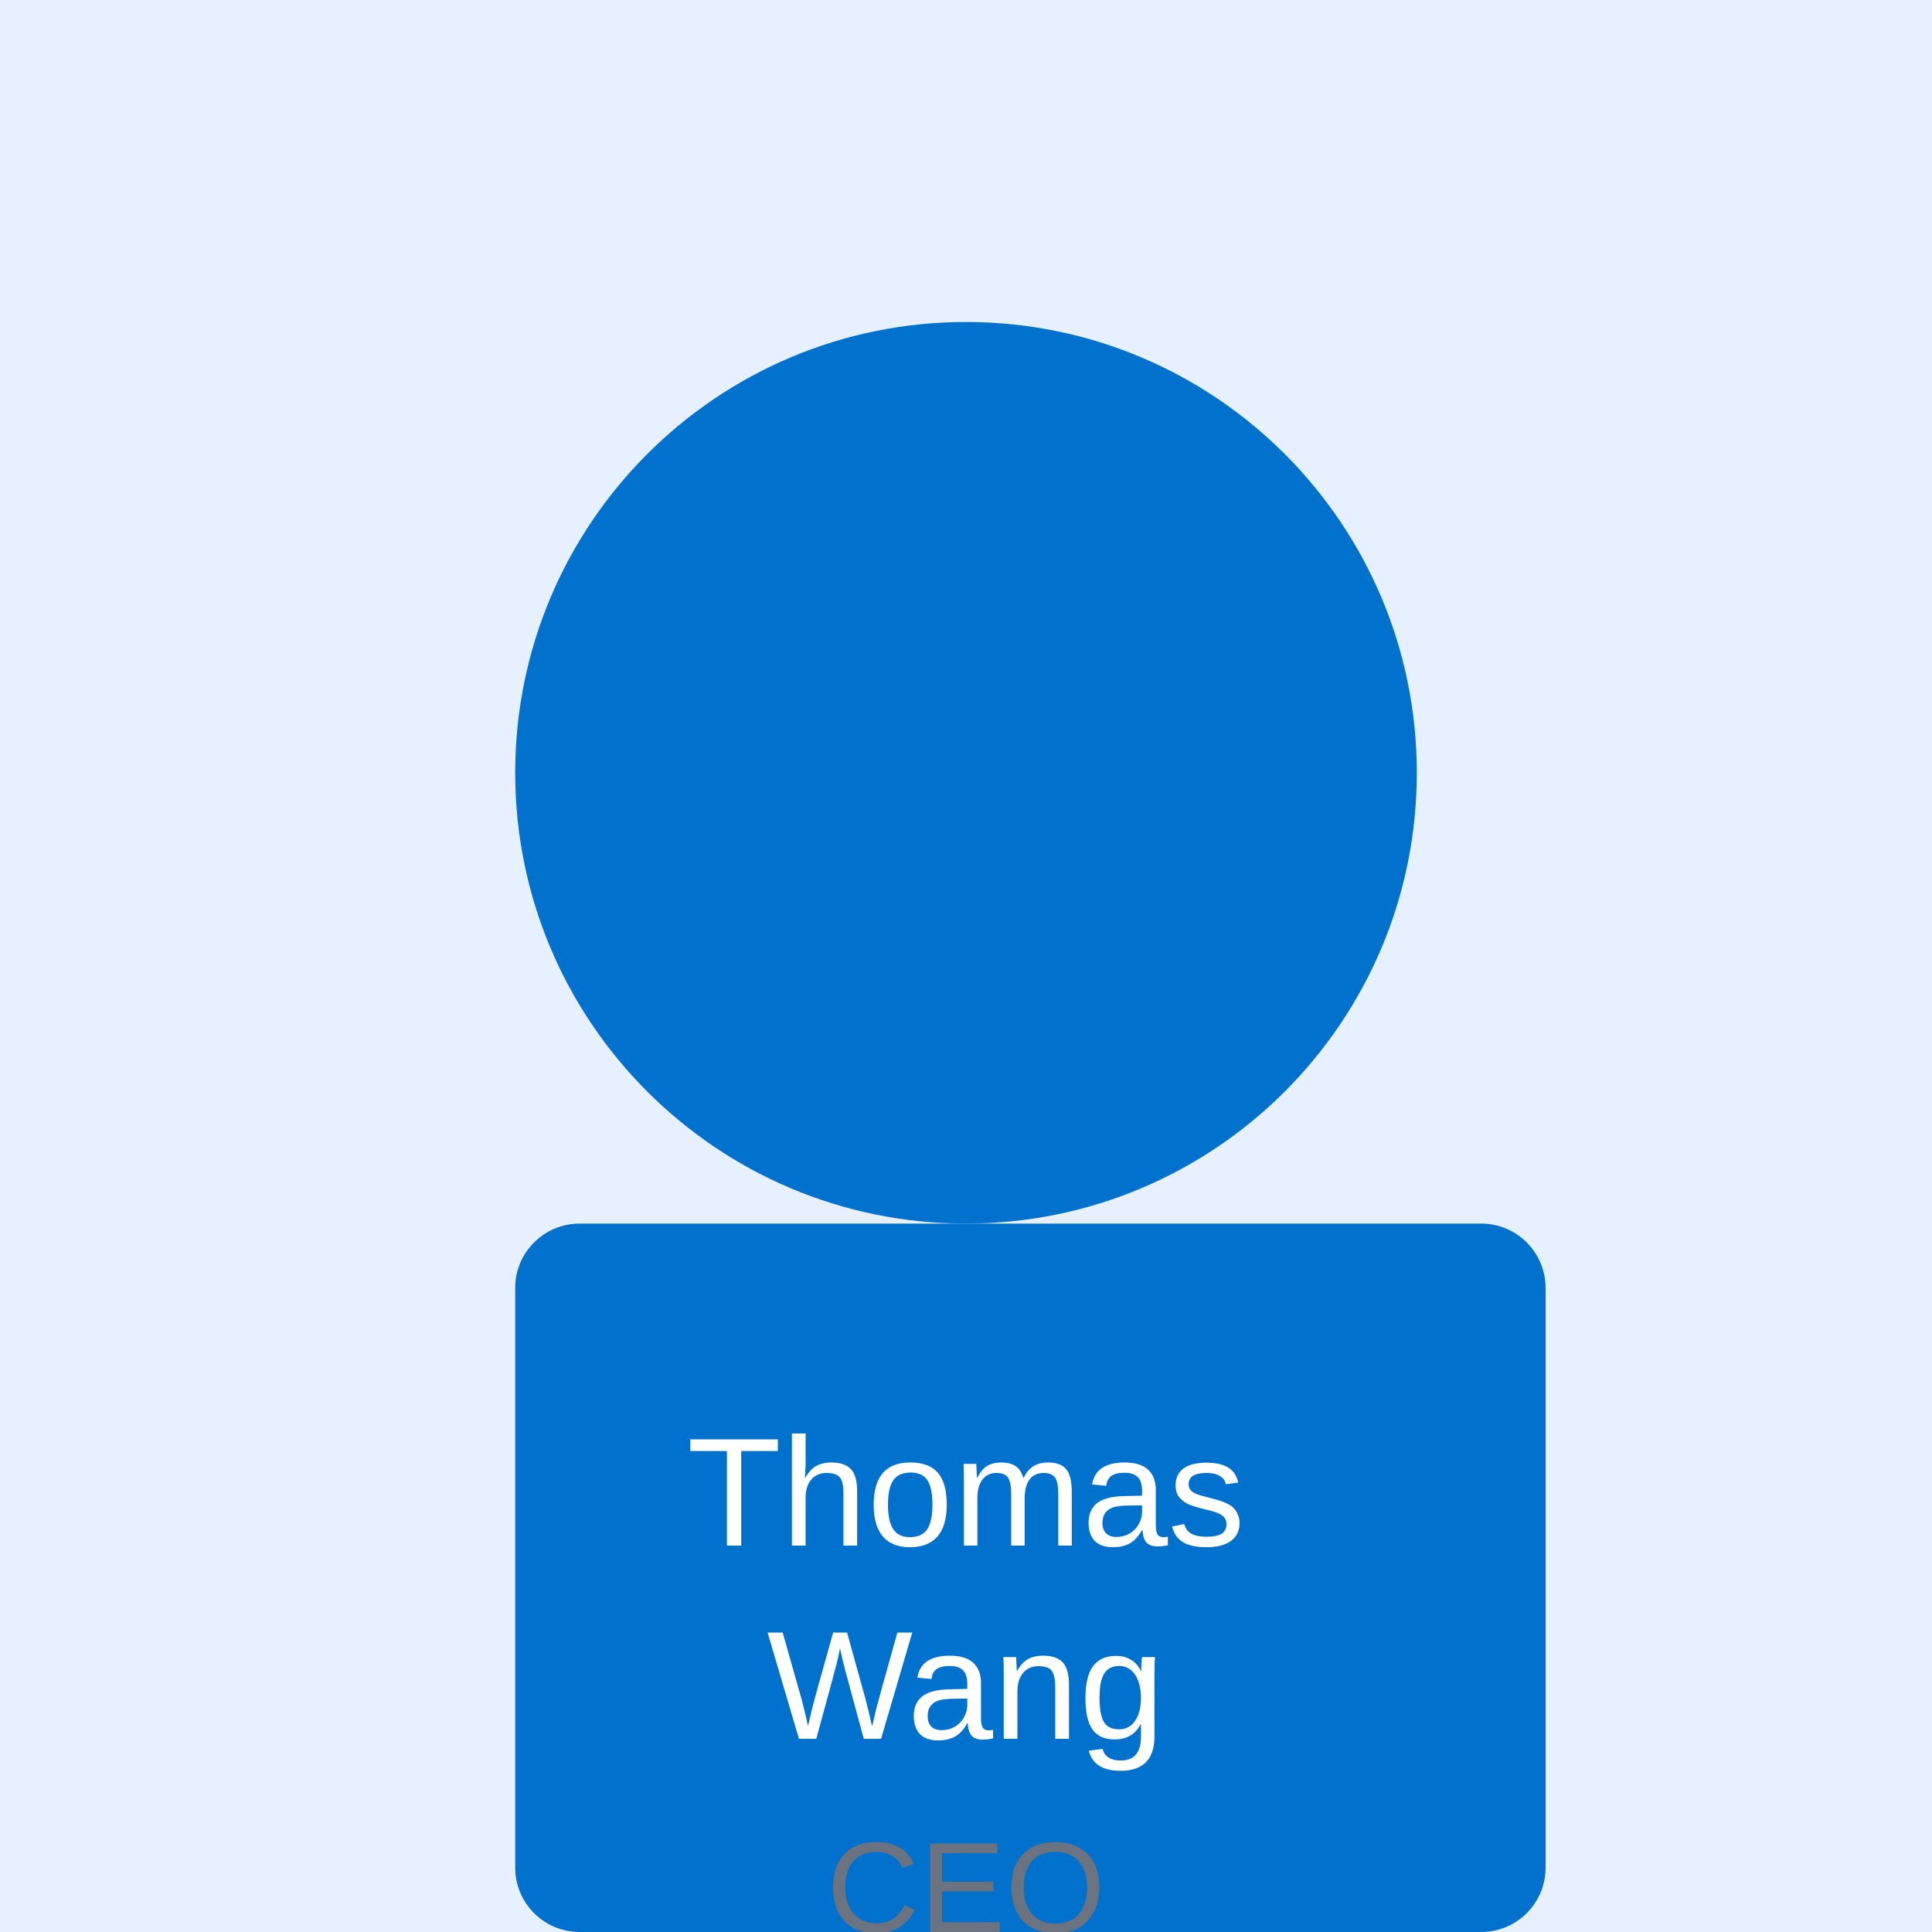
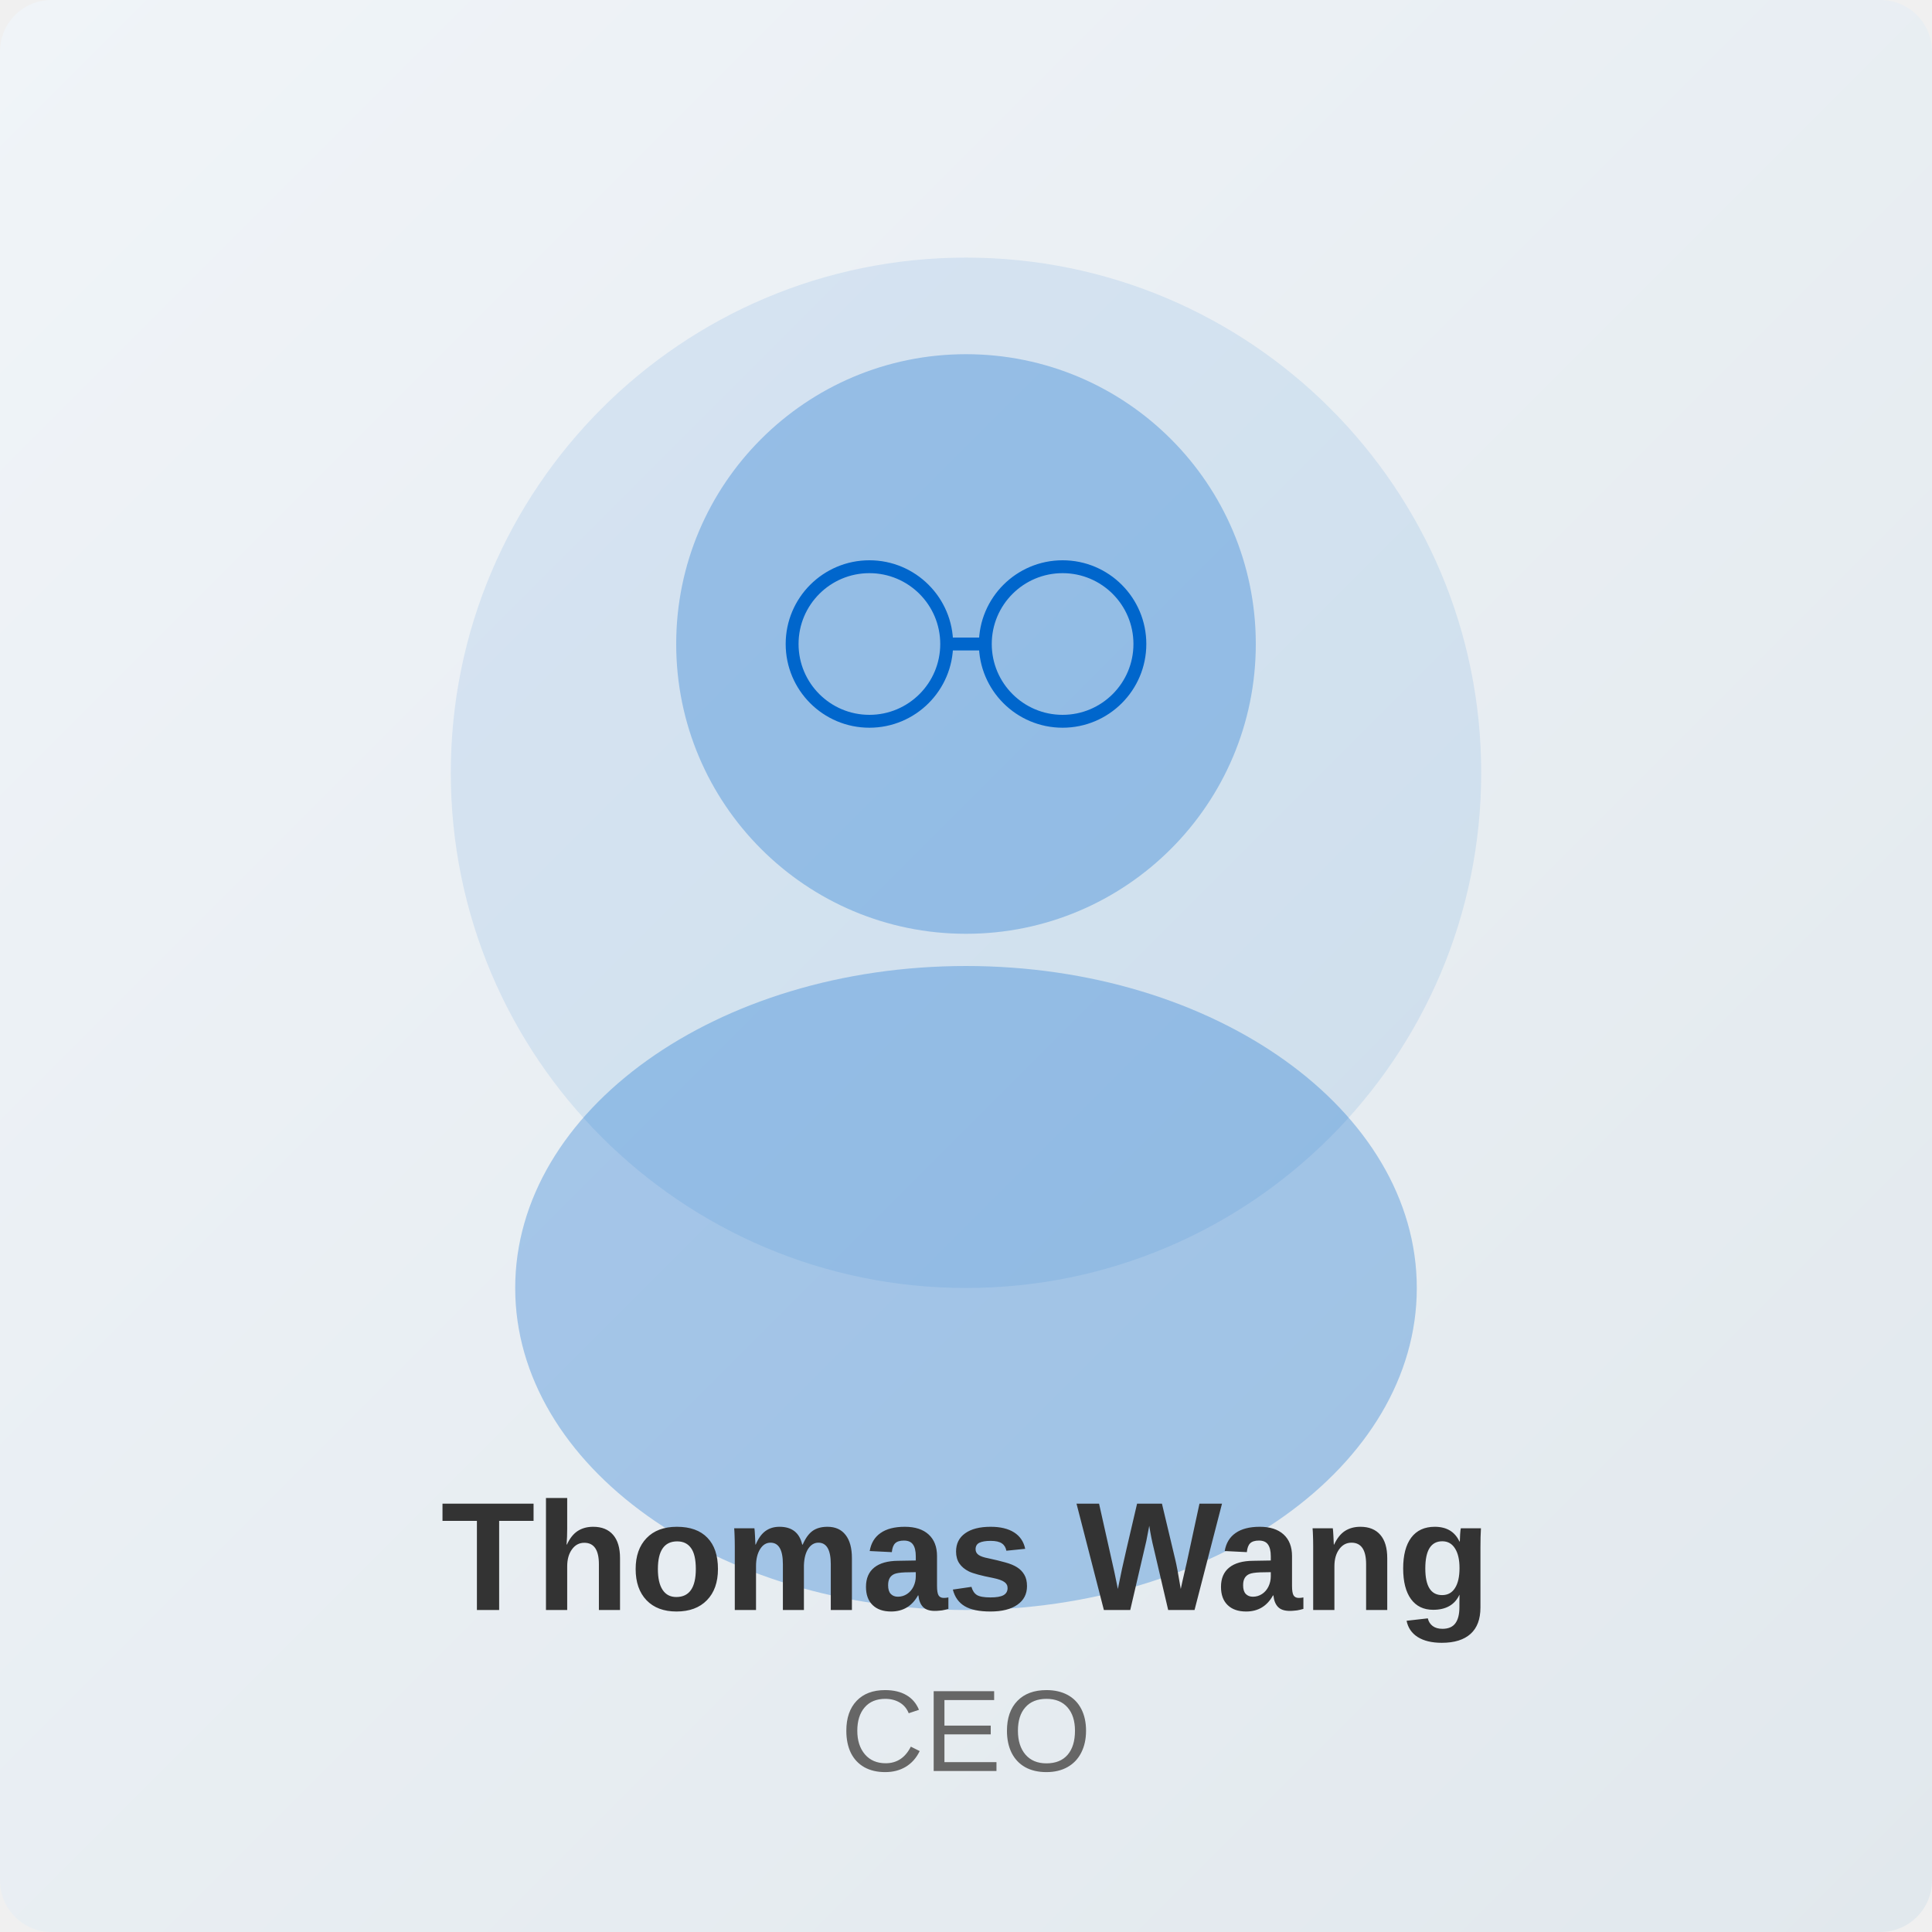
- <svg xmlns="http://www.w3.org/2000/svg" width="150" height="150">
-   <rect width="150" height="150" fill="#e6f0ff" />
-   <circle cx="75" cy="60" r="35" fill="#0072ce" />
-   <rect x="40" y="95" width="80" height="55" fill="#0072ce" rx="5" />
-   <text x="75" y="120" font-family="Arial" font-size="12" text-anchor="middle" fill="white">Thomas</text>
-   <text x="75" y="135" font-family="Arial" font-size="12" text-anchor="middle" fill="white">Wang</text>
-   <text x="75" y="150" font-family="Arial" font-size="10" text-anchor="middle" fill="#6B7280">CEO</text>
+ <svg xmlns="http://www.w3.org/2000/svg" viewBox="0 0 300 300">
+   <defs>
+     <linearGradient id="avatarBg1" x1="0%" y1="0%" x2="100%" y2="100%">
+       <stop offset="0%" style="stop-color:#f0f4f8;stop-opacity:1" />
+       <stop offset="100%" style="stop-color:#e1e8ed;stop-opacity:1" />
+     </linearGradient>
+   </defs>
+   <rect width="300" height="300" fill="url(#avatarBg1)" rx="8" />
+   <circle cx="150" cy="120" r="80" fill="#0066cc" opacity="0.1" />
+   <circle cx="150" cy="100" r="45" fill="#0066cc" opacity="0.3" />
+   <ellipse cx="150" cy="200" rx="70" ry="50" fill="#0066cc" opacity="0.3" />
+   <g transform="translate(150, 100)">
+     <circle cx="-15" cy="0" r="12" fill="none" stroke="#0066cc" stroke-width="2" />
+     <circle cx="15" cy="0" r="12" fill="none" stroke="#0066cc" stroke-width="2" />
+     <line x1="-3" y1="0" x2="3" y2="0" stroke="#0066cc" stroke-width="2" />
+   </g>
+   <text x="150" y="250" font-family="Arial, sans-serif" font-size="24" fill="#333333" text-anchor="middle" font-weight="bold">Thomas Wang</text>
+   <text x="150" y="275" font-family="Arial, sans-serif" font-size="18" fill="#666666" text-anchor="middle">CEO</text>
</svg>
